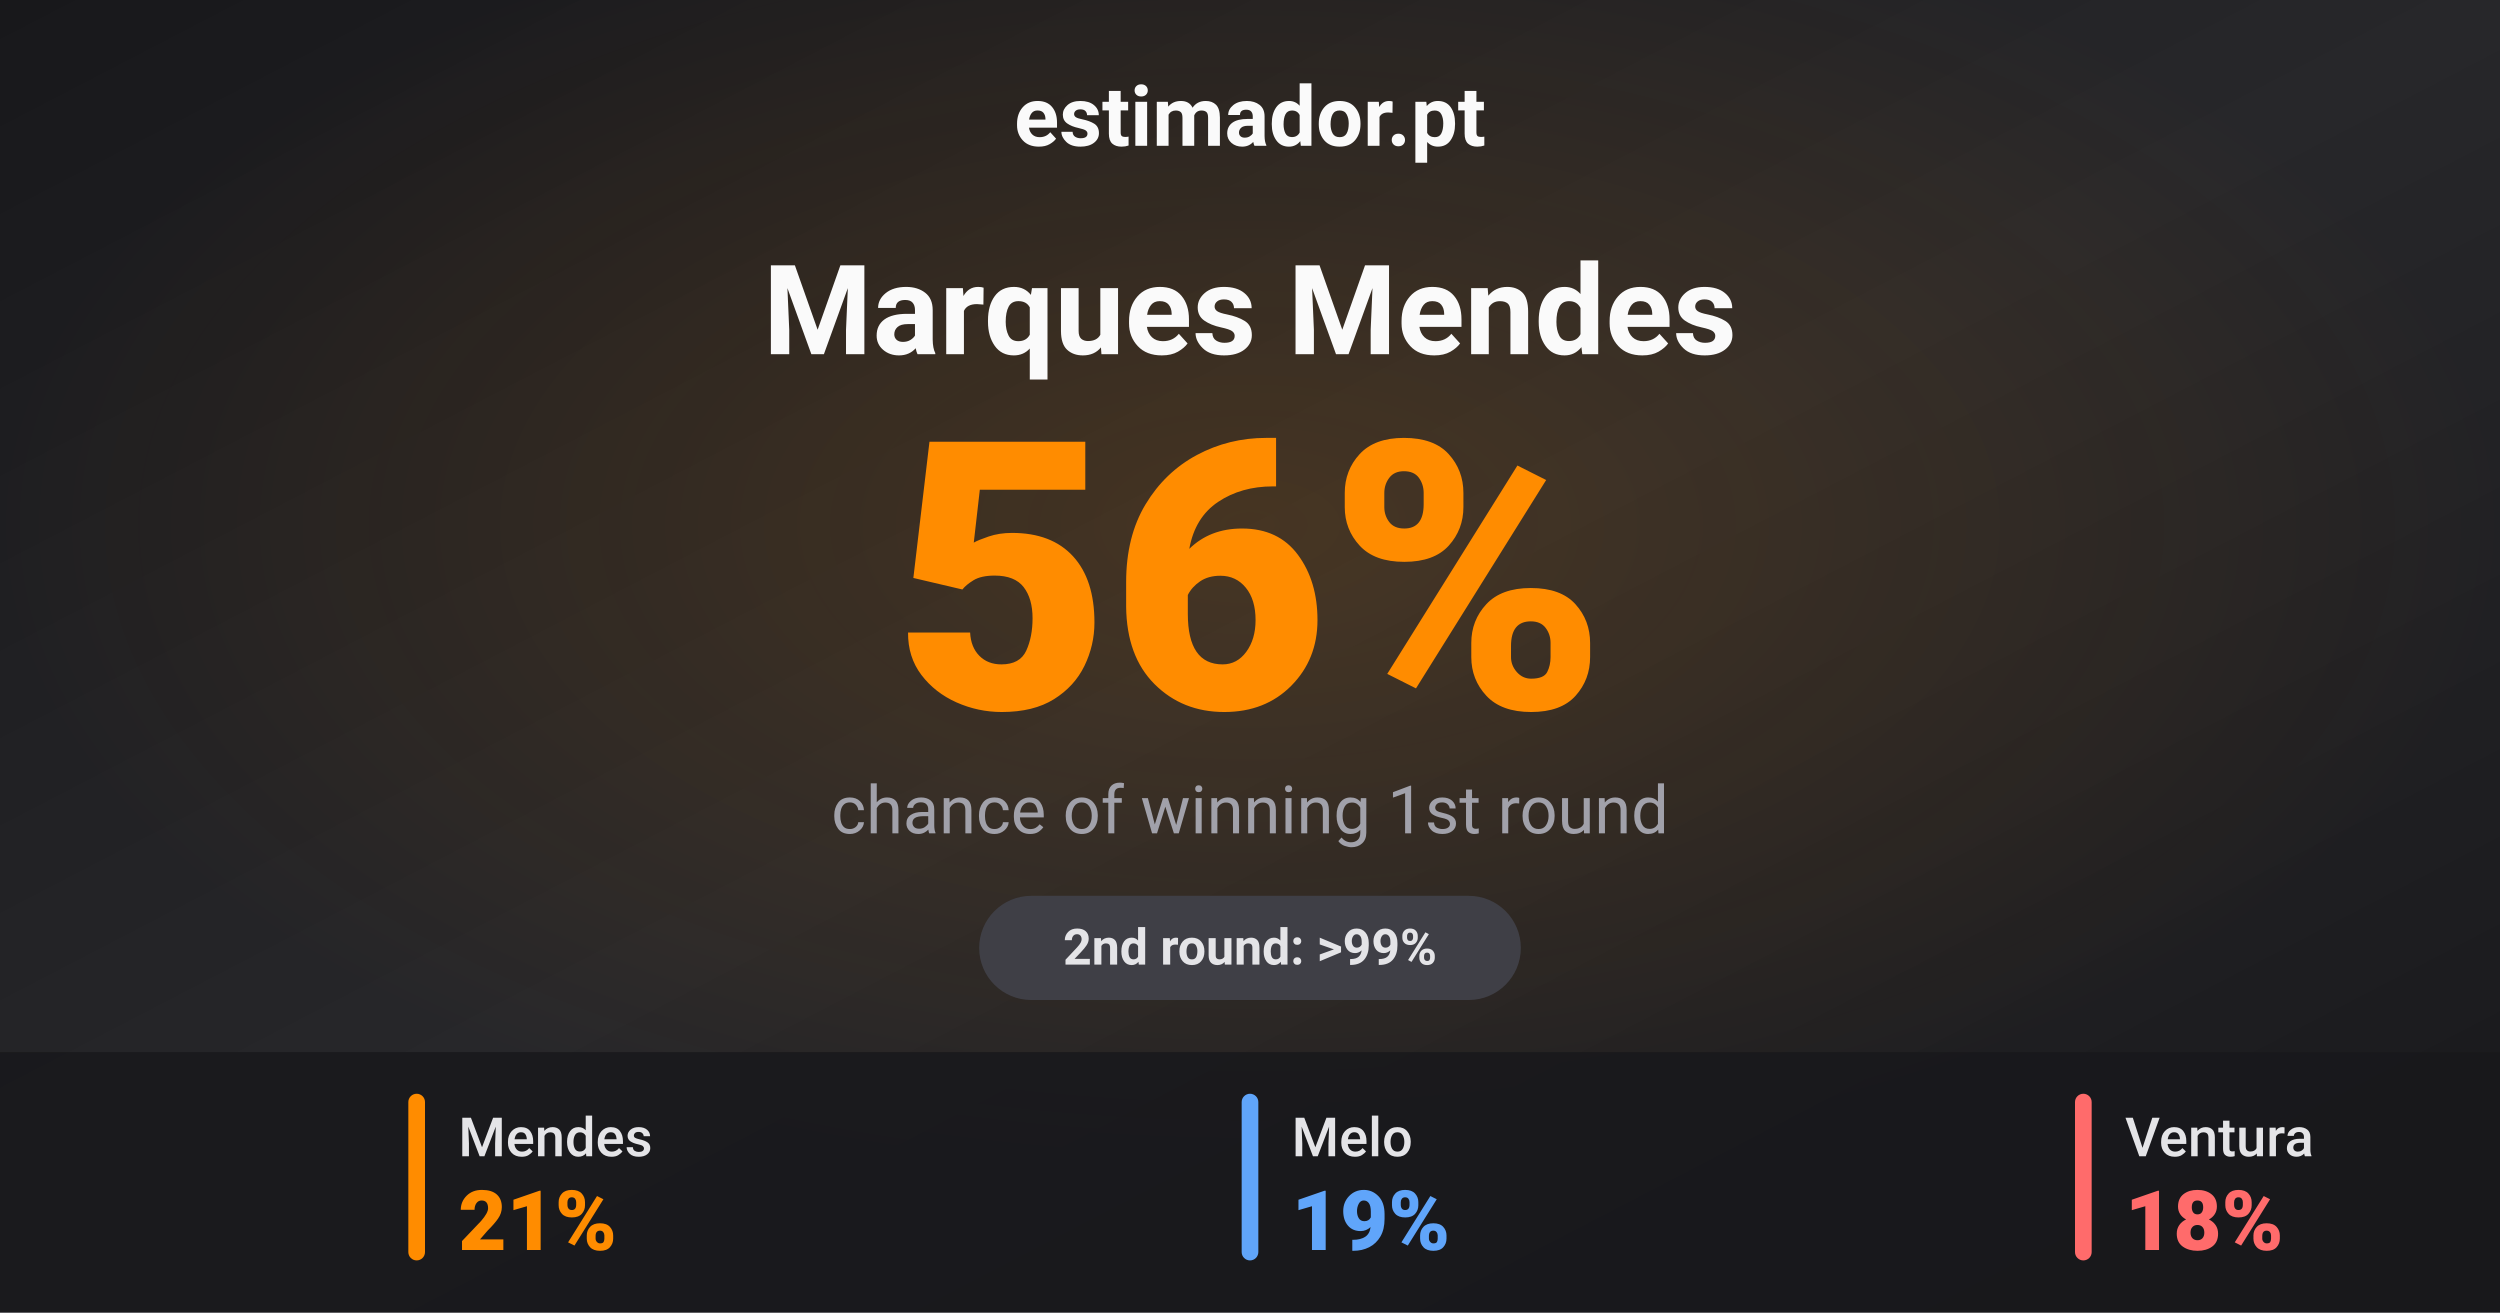
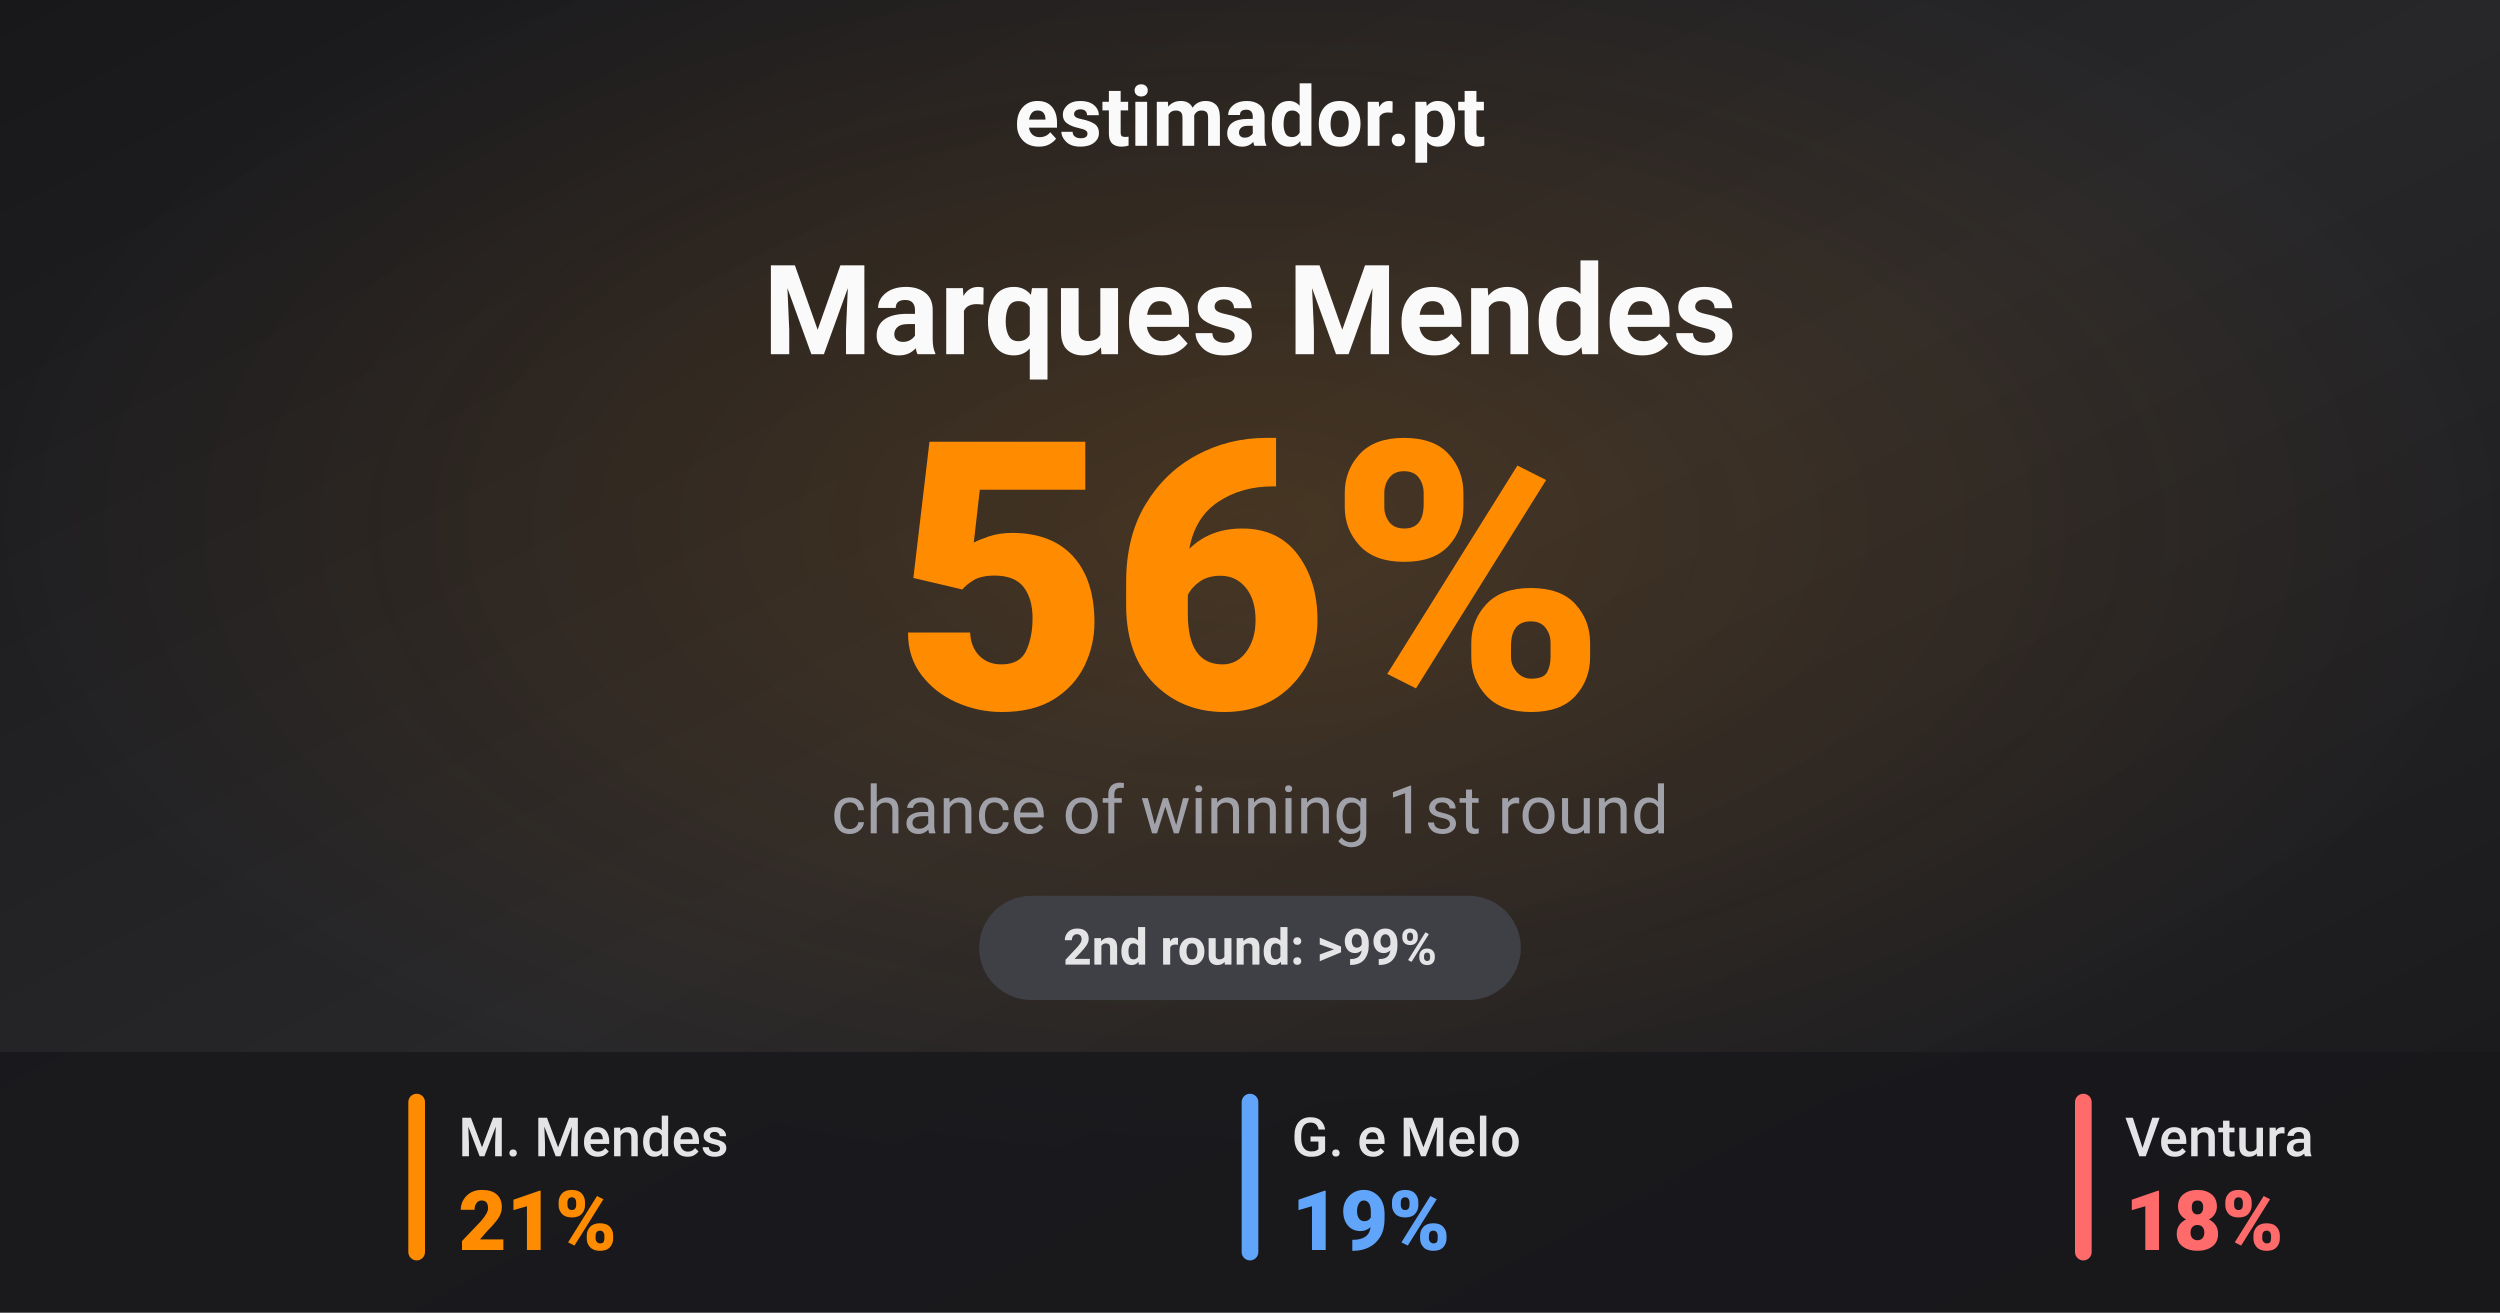
<svg xmlns="http://www.w3.org/2000/svg" width="1200" height="630">
  <defs>
    <style>
      text { font-family: -apple-system, BlinkMacSystemFont, 'Segoe UI', Roboto, Helvetica, Arial, sans-serif; }
    </style>
    <linearGradient id="bgGradient" x1="0%" y1="0%" x2="100%" y2="100%">
      <stop offset="0%" style="stop-color:#18181b" />
      <stop offset="50%" style="stop-color:#27272a" />
      <stop offset="100%" style="stop-color:#18181b" />
    </linearGradient>
    <radialGradient id="accentGlow" cx="50%" cy="40%" r="50%">
      <stop offset="0%" style="stop-color:#FF8C00;stop-opacity:0.15" />
      <stop offset="100%" style="stop-color:#FF8C00;stop-opacity:0" />
    </radialGradient>
  </defs>
  <rect width="1200" height="630" fill="url(#bgGradient)" />
  <rect width="1200" height="630" fill="url(#accentGlow)" />
  <text x="600" y="70" fill="#fafafa" font-size="40" font-weight="700" text-anchor="middle">estimador.pt</text>
  <text x="600" y="170" fill="#fafafa" font-size="60" font-weight="700" text-anchor="middle">Marques Mendes</text>
  <text x="600" y="340" fill="#FF8C00" font-size="180" font-weight="900" text-anchor="middle">56%</text>
  <text x="600" y="400" fill="#a1a1aa" font-size="32" text-anchor="middle">chance of winning 1st round</text>
  <rect x="470" y="430" width="260" height="50" rx="25" fill="#3f3f46" />
  <text x="600" y="463" fill="#e4e4e7" font-size="24" font-weight="600" text-anchor="middle">2nd round: &gt;99%</text>
  <rect x="0" y="505" width="1200" height="125" fill="#18181b" opacity="0.85" />
  <rect x="196" y="525" width="8" height="80" rx="4" fill="#FF8C00" />
-   <text x="220" y="555" fill="#e4e4e7" font-size="26" font-weight="500">Mendes</text>
+   <text x="220" y="555" fill="#e4e4e7" font-size="26" font-weight="500">M. Mendes</text>
  <text x="220" y="600" fill="#FF8C00" font-size="40" font-weight="800">21%</text>
  <rect x="596" y="525" width="8" height="80" rx="4" fill="#60a5fa" />
-   <text x="620" y="555" fill="#e4e4e7" font-size="26" font-weight="500">Melo</text>
+   <text x="620" y="555" fill="#e4e4e7" font-size="26" font-weight="500">G. e Melo</text>
  <text x="620" y="600" fill="#60a5fa" font-size="40" font-weight="800">19%</text>
  <rect x="996" y="525" width="8" height="80" rx="4" fill="#ff6b6b" />
  <text x="1020" y="555" fill="#e4e4e7" font-size="26" font-weight="500">Ventura</text>
  <text x="1020" y="600" fill="#ff6b6b" font-size="40" font-weight="800">18%</text>
</svg>
